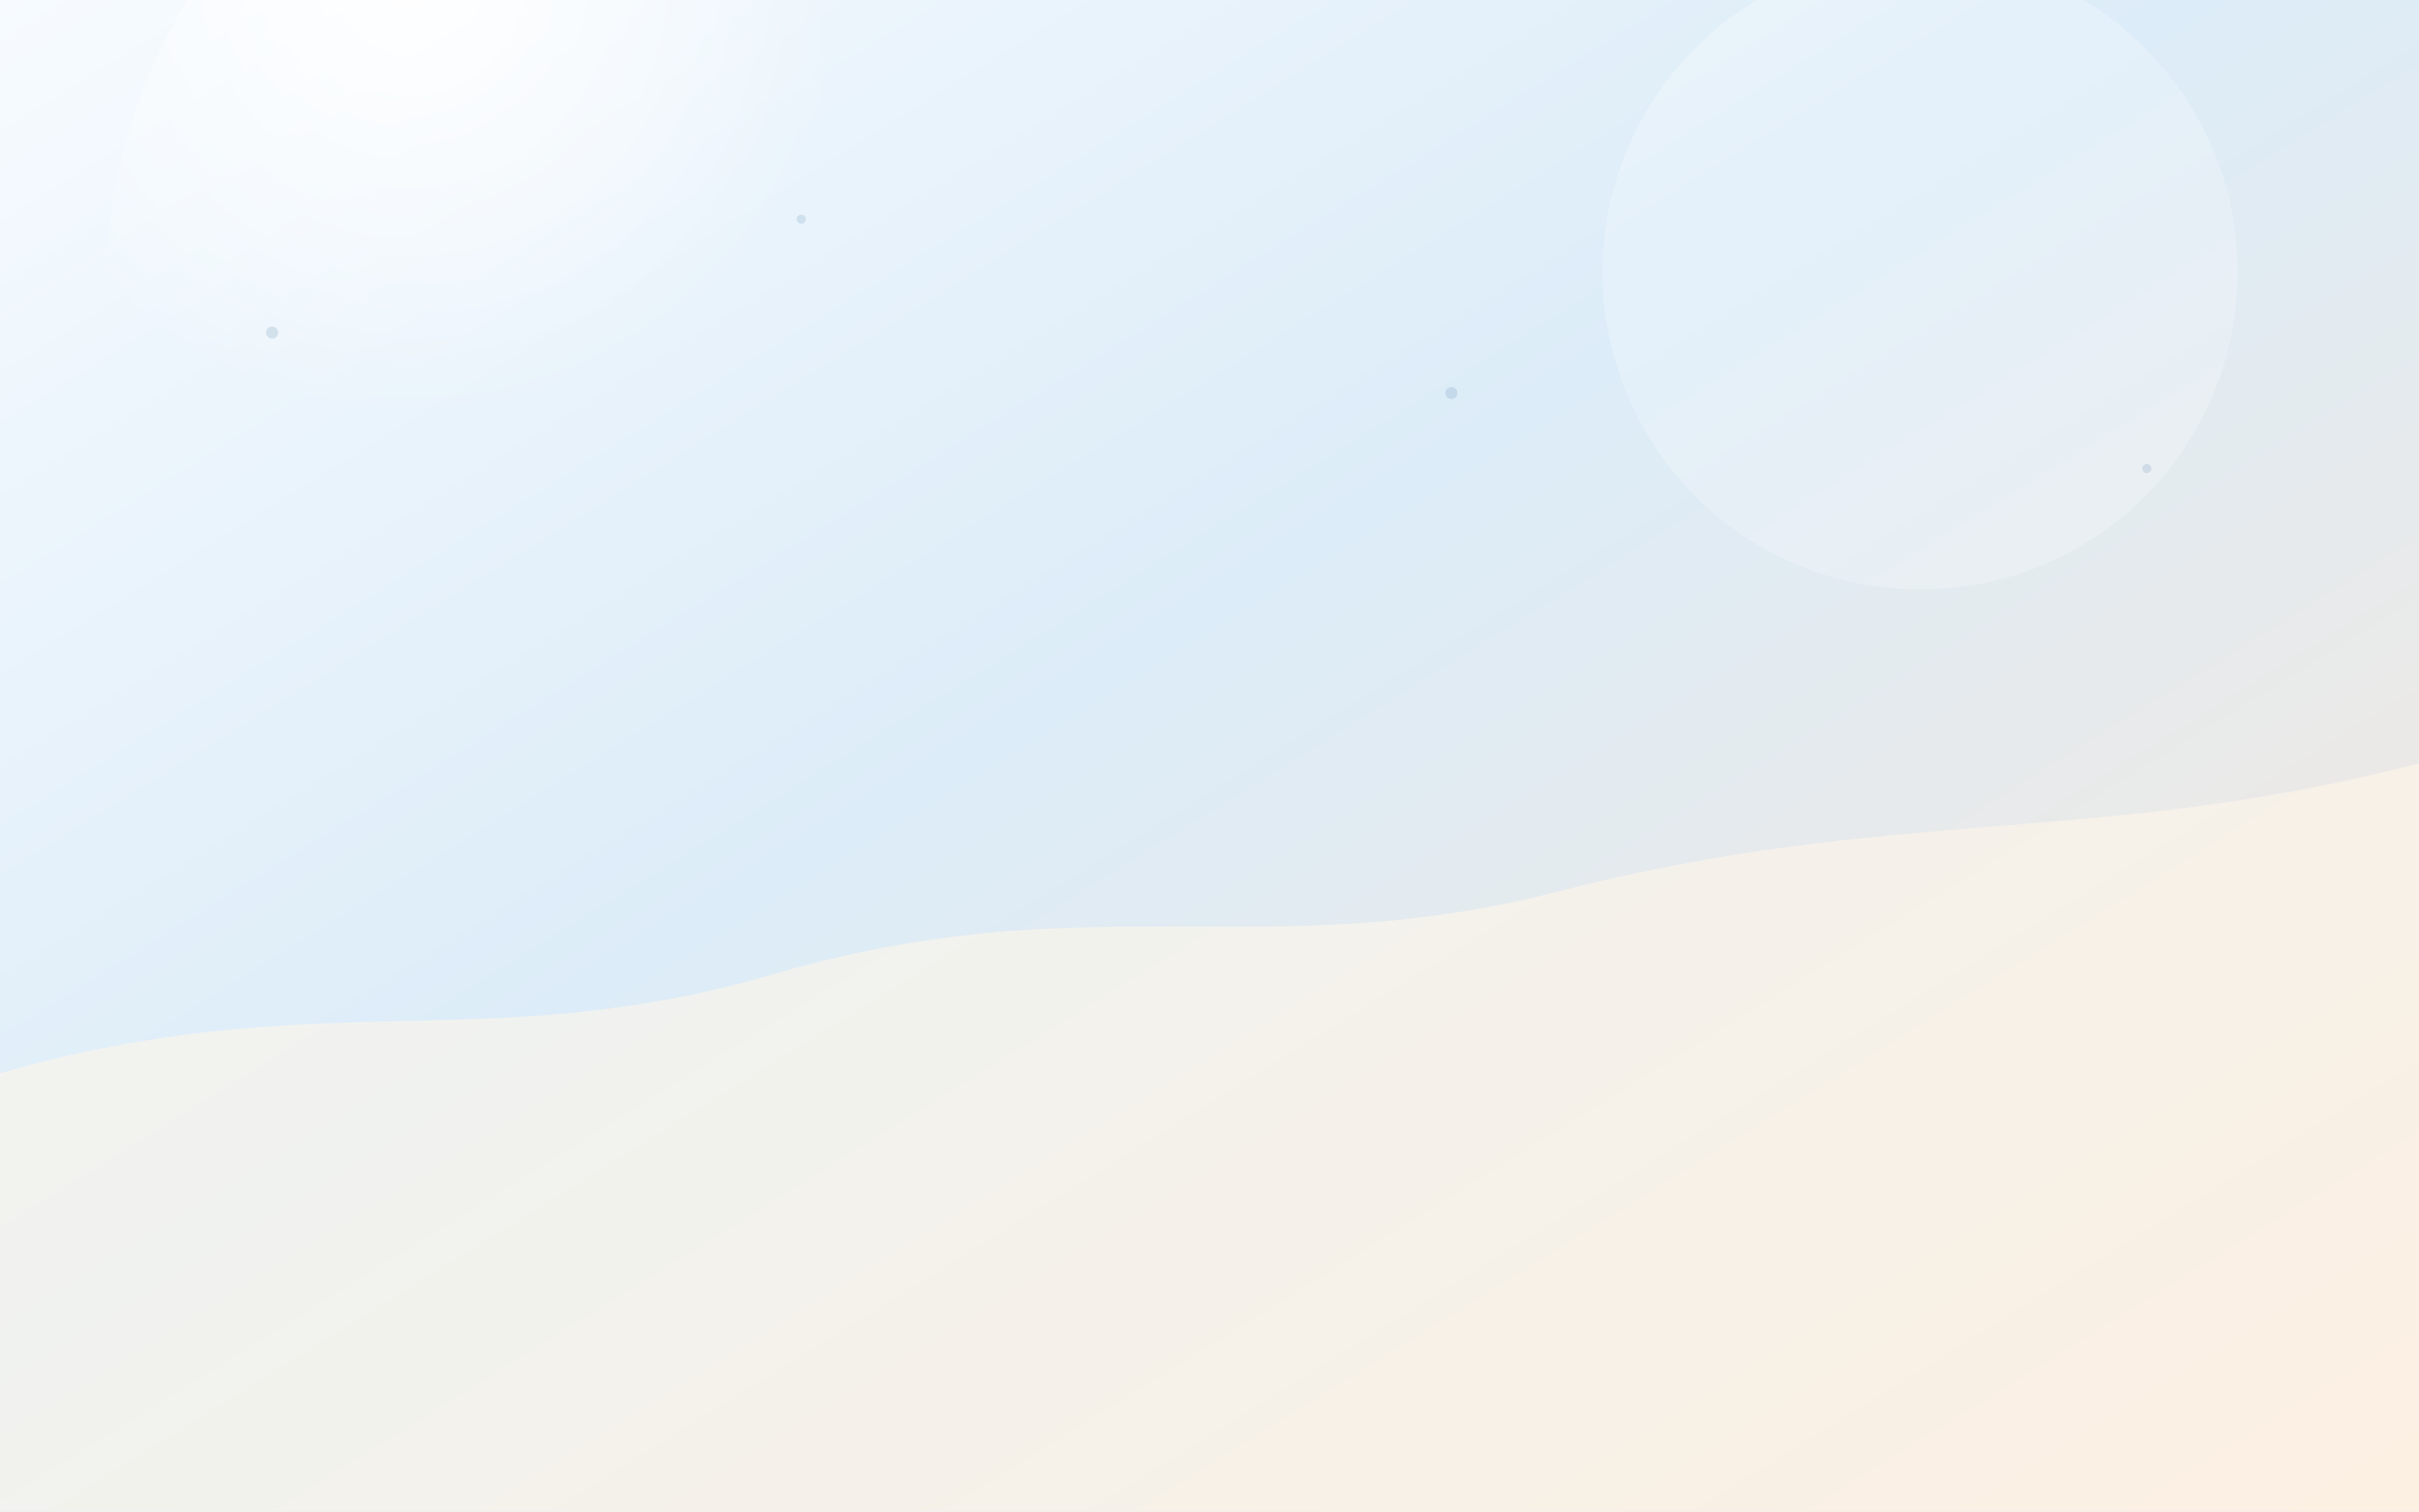
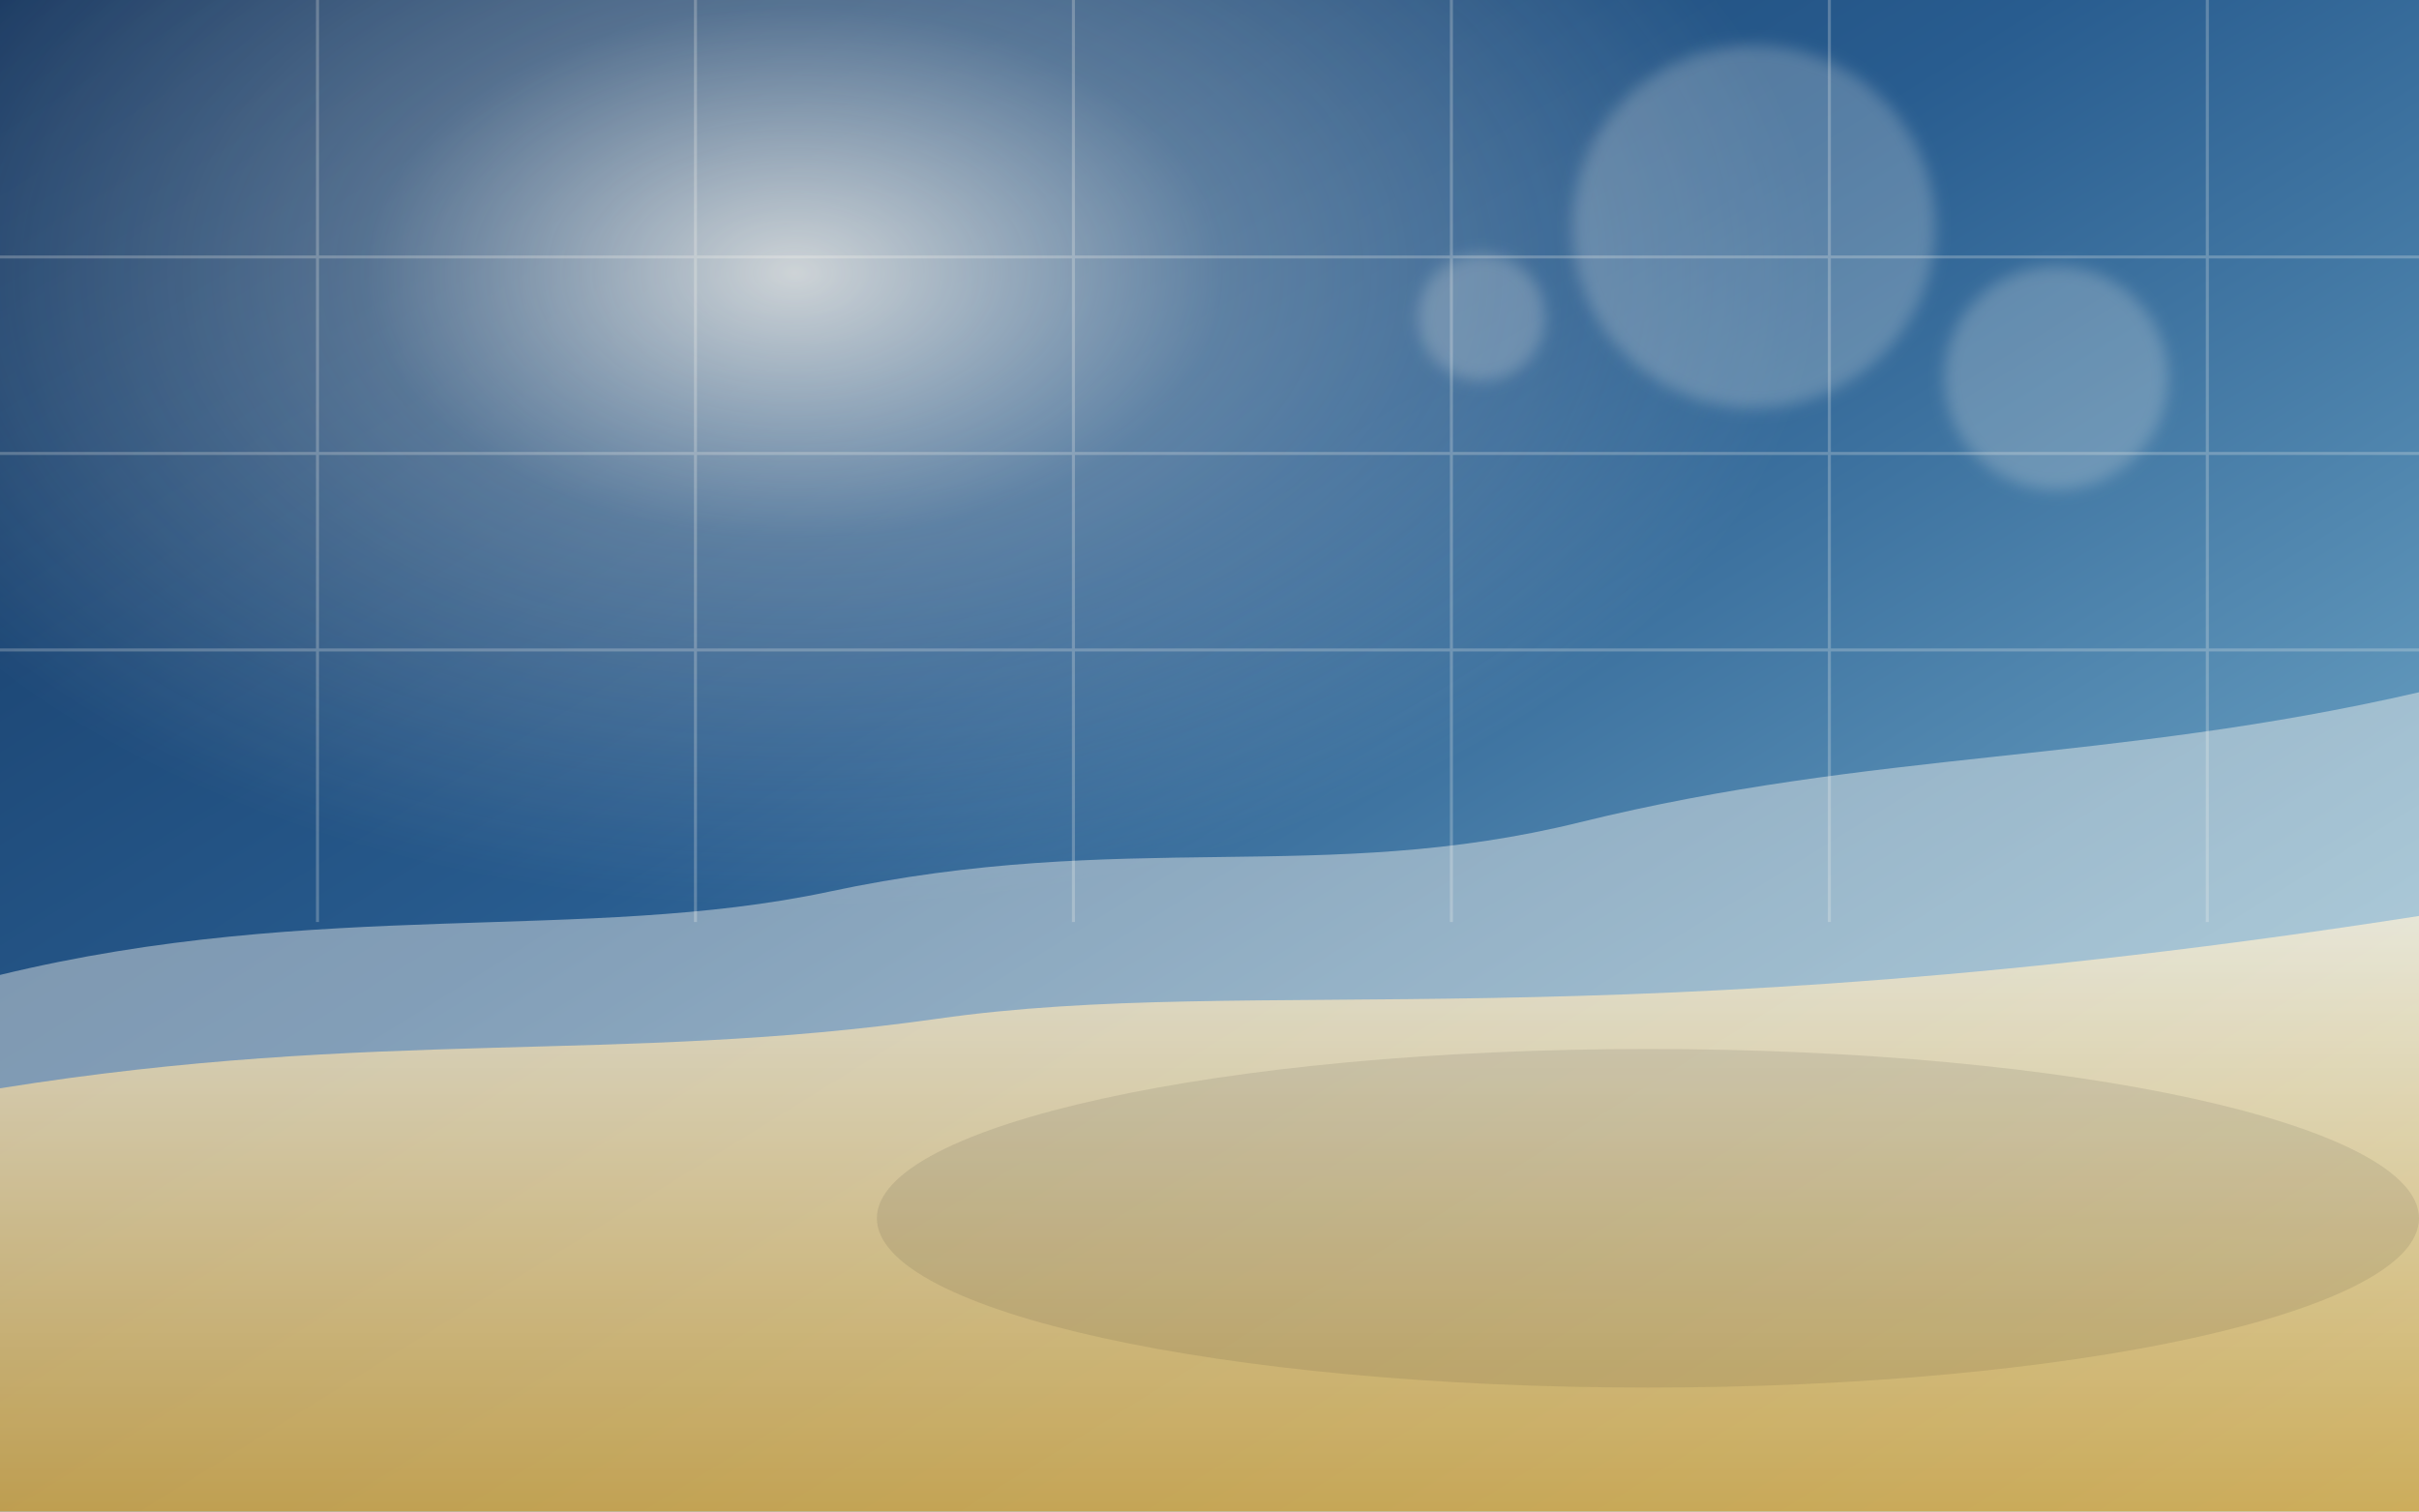
- <svg xmlns="http://www.w3.org/2000/svg" viewBox="0 0 1600 1000" role="img" aria-label="Placeholder sky layer">
+ <svg xmlns="http://www.w3.org/2000/svg" viewBox="0 0 1600 1000" role="img" aria-label="Tilt-shift diorama sky and tabletop layer">
  <defs>
-     <linearGradient id="sky" x1="0" x2="1" y1="0" y2="1">
-       <stop offset="0" stop-color="#f7fbff" />
-       <stop offset="0.45" stop-color="#dcecf8" />
-       <stop offset="1" stop-color="#f8e7d9" />
+     <linearGradient id="sky2" x1="0" x2="1" y1="0" y2="1">
+       <stop offset="0" stop-color="#12335d" />
+       <stop offset="0.42" stop-color="#285c8f" />
+       <stop offset="1" stop-color="#8ec7df" />
    </linearGradient>
-     <radialGradient id="glow" cx="28%" cy="22%" r="40%">
-       <stop offset="0" stop-color="#ffffff" stop-opacity="0.95" />
-       <stop offset="1" stop-color="#ffffff" stop-opacity="0" />
+     <linearGradient id="table" x1="0" x2="0" y1="0" y2="1">
+       <stop offset="0" stop-color="#fff2d7" />
+       <stop offset="1" stop-color="#d29a25" />
+     </linearGradient>
+     <radialGradient id="lamp" cx="33%" cy="18%" r="42%">
+       <stop offset="0" stop-color="#fffaf1" stop-opacity="0.95" />
+       <stop offset="0.42" stop-color="#fffaf1" stop-opacity="0.32" />
+       <stop offset="1" stop-color="#fffaf1" stop-opacity="0" />
    </radialGradient>
+     <filter id="farBlur">
+       <feGaussianBlur stdDeviation="5" />
+     </filter>
  </defs>
-   <rect width="1600" height="1000" fill="url(#sky)" />
-   <circle cx="430" cy="190" r="360" fill="url(#glow)" />
-   <circle cx="1270" cy="180" r="210" fill="#ffffff" opacity="0.22" />
-   <path d="M0 710C210 650 320 700 510 645C720 583 835 640 1030 590C1250 533 1390 560 1600 505V1000H0Z" fill="#fff6e9" opacity="0.58" />
-   <g fill="#285c8f" opacity="0.14">
-     <circle cx="180" cy="220" r="4" />
-     <circle cx="530" cy="145" r="3" />
-     <circle cx="960" cy="260" r="4" />
-     <circle cx="1420" cy="310" r="3" />
+   <rect width="1600" height="1000" fill="url(#sky2)" />
+   <rect width="1600" height="1000" fill="url(#lamp)" opacity="0.82" />
+   <g opacity="0.22" fill="#fffaf1" filter="url(#farBlur)">
+     <circle cx="1160" cy="150" r="120" />
+     <circle cx="1360" cy="250" r="74" />
+     <circle cx="980" cy="210" r="42" />
  </g>
+   <g opacity="0.24" stroke="#fffaf1" stroke-width="2">
+     <path d="M0 170H1600" />
+     <path d="M0 300H1600" />
+     <path d="M0 430H1600" />
+     <path d="M210 0V610" />
+     <path d="M460 0V610" />
+     <path d="M710 0V610" />
+     <path d="M960 0V610" />
+     <path d="M1210 0V610" />
+     <path d="M1460 0V610" />
+   </g>
+   <path d="M0 645C210 594 388 624 548 590C744 548 875 586 1045 544C1240 496 1396 505 1600 458V1000H0Z" fill="#fffaf1" opacity="0.42" />
+   <path d="M0 720C250 680 408 704 620 674C830 644 1060 690 1600 606V1000H0Z" fill="url(#table)" opacity="0.72" />
+   <ellipse cx="1090" cy="806" rx="510" ry="112" fill="#201d1d" opacity="0.1" />
</svg>
